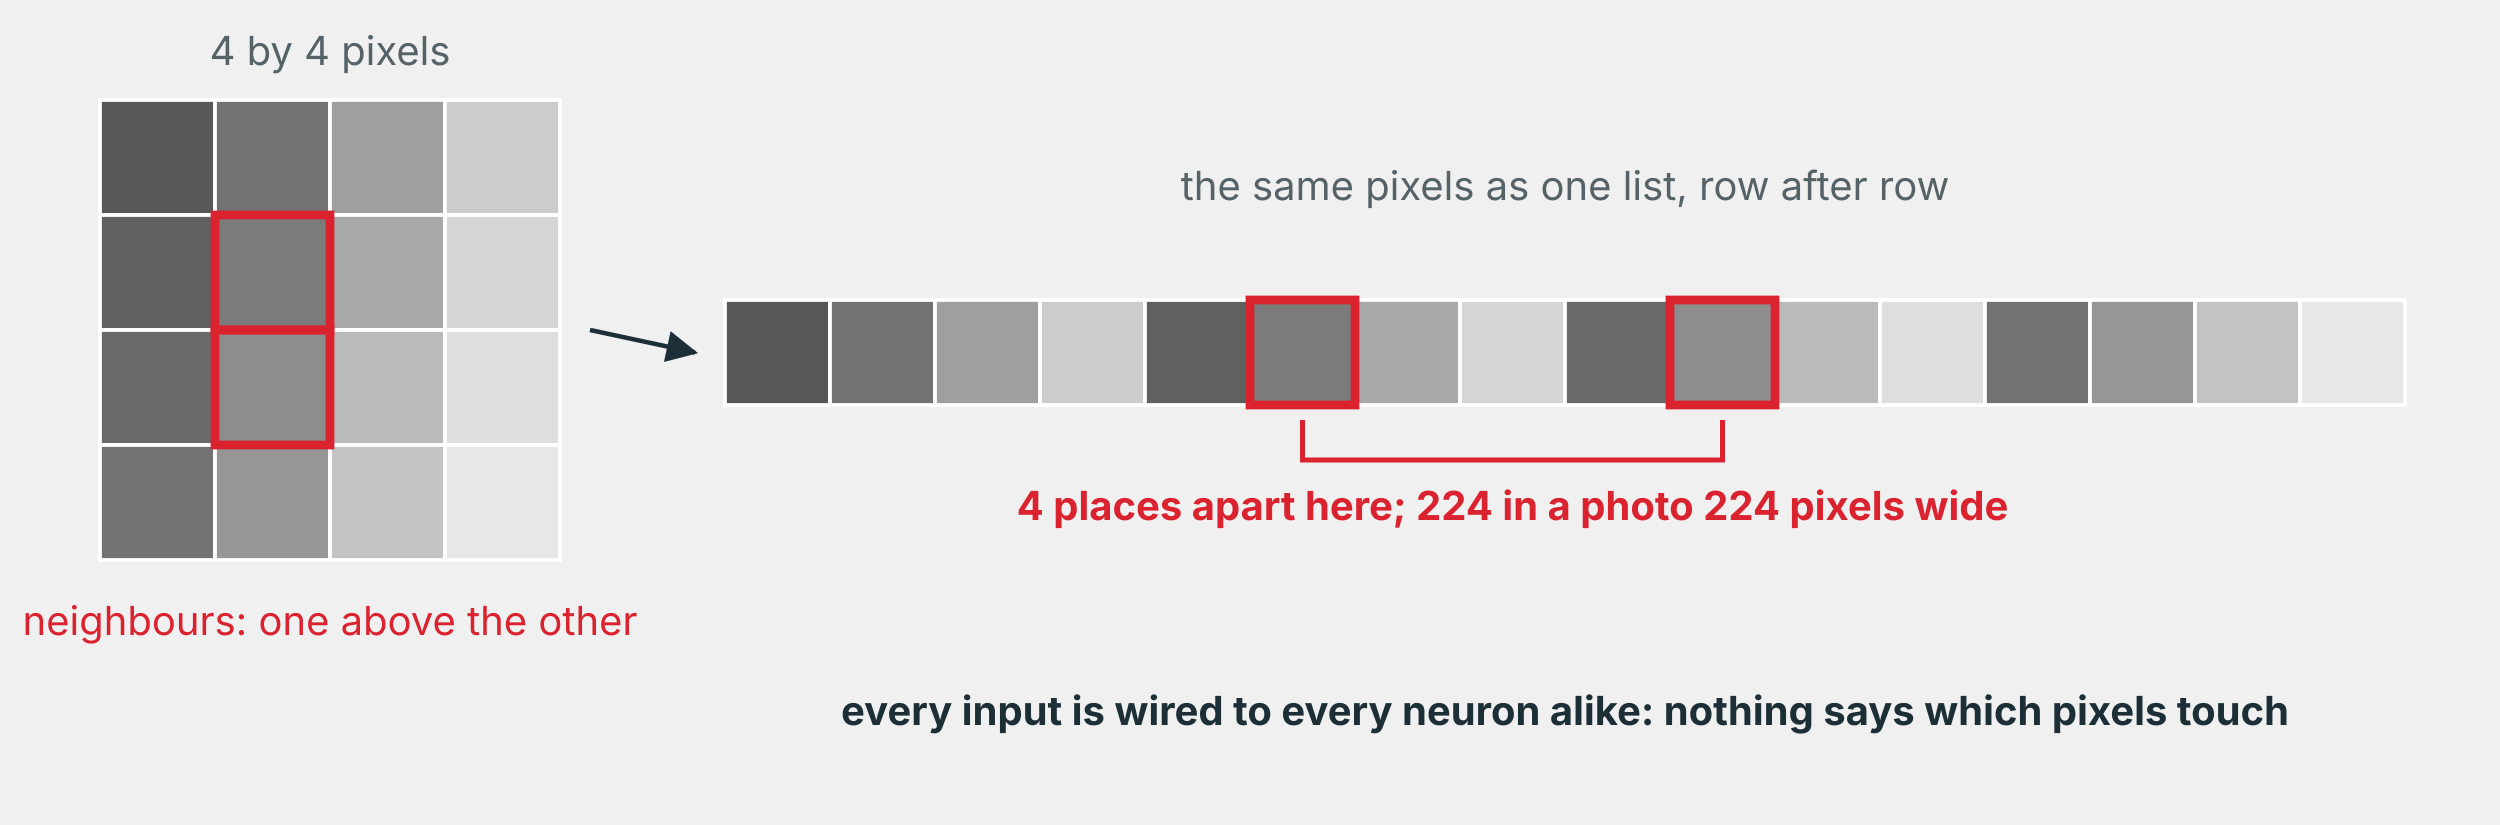
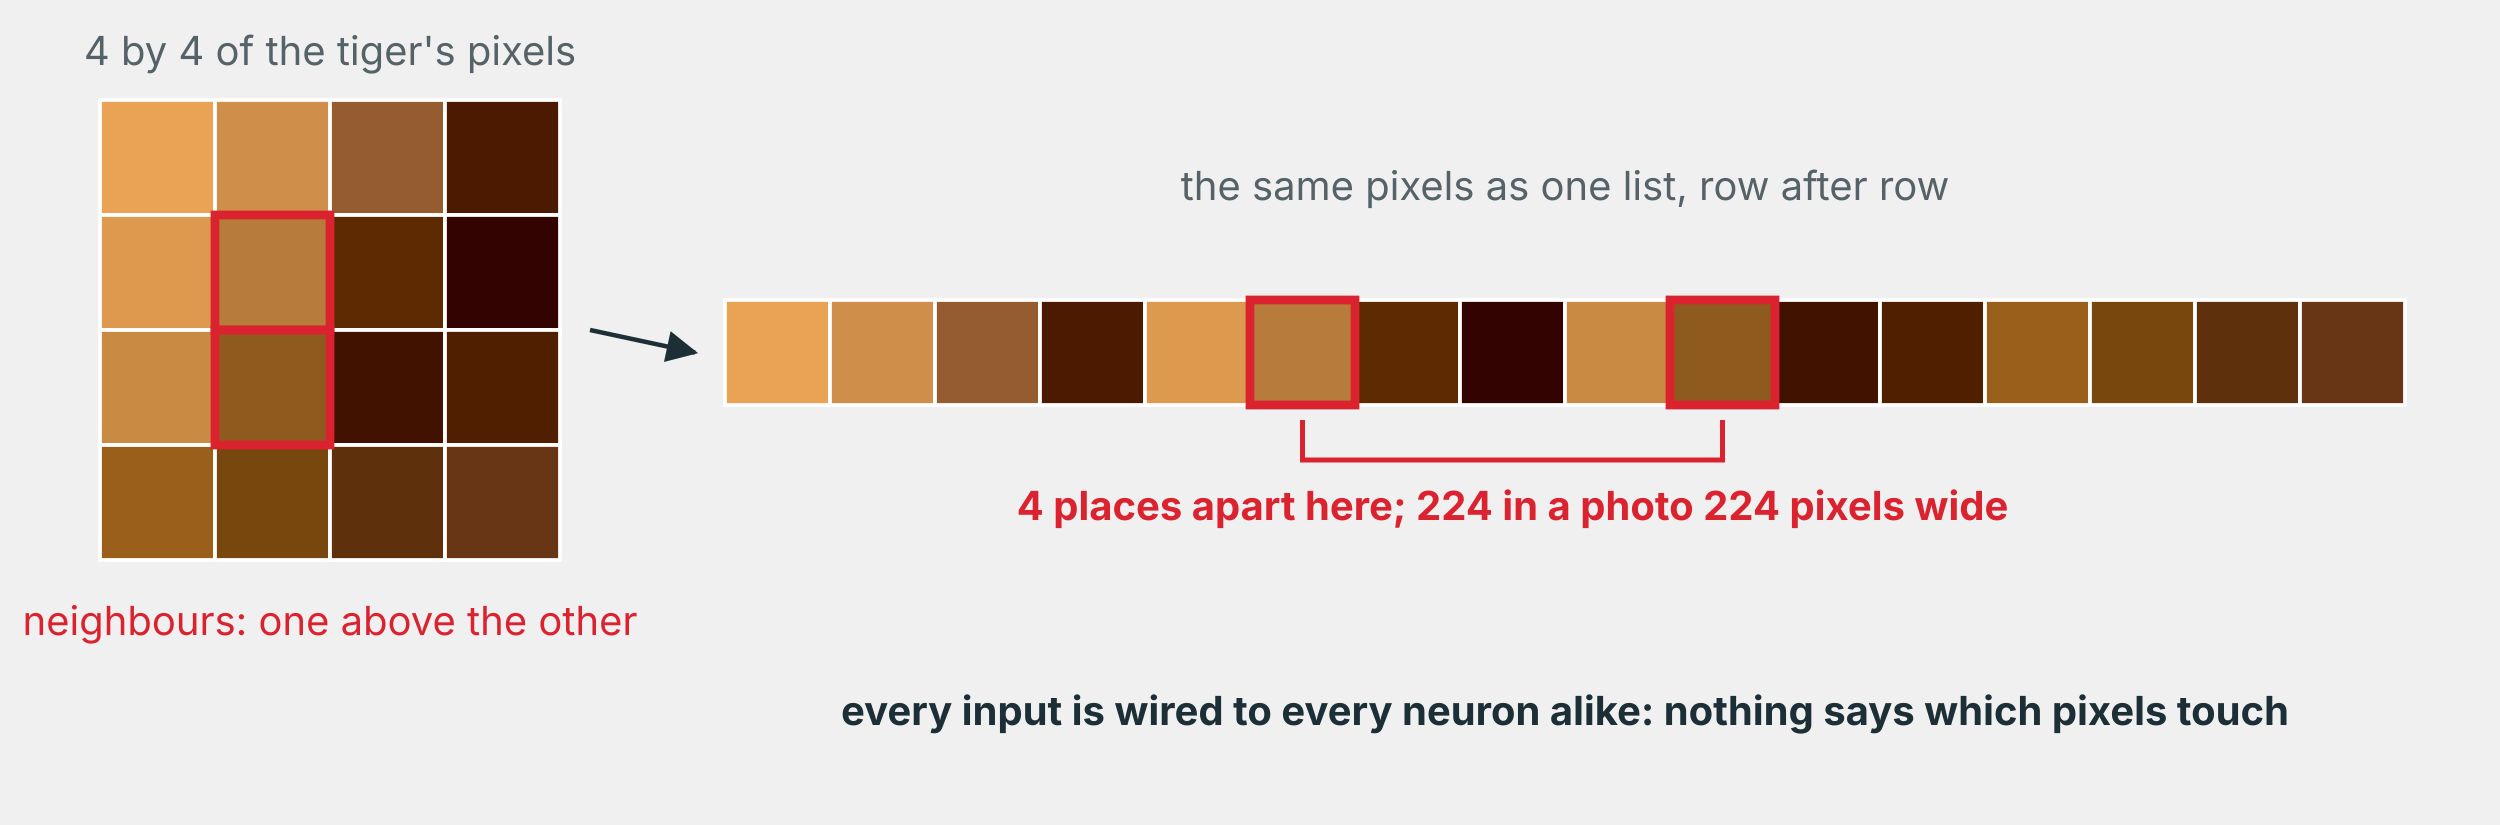
<svg xmlns="http://www.w3.org/2000/svg" viewBox="0 0 1000 330" font-family="Inter, Arimo, Helvetica, sans-serif">
  <defs>
    <marker id="ah" viewBox="0 0 10 10" refX="9" refY="5" markerWidth="7" markerHeight="7" orient="auto-start-reverse">
      <path d="M0,0 L10,5 L0,10 z" fill="#1c2e36" />
    </marker>
    <marker id="ahA" viewBox="0 0 10 10" refX="9" refY="5" markerWidth="7" markerHeight="7" orient="auto-start-reverse">
      <path class="accent-fill" d="M0,0 L10,5 L0,10 z" fill="#00609c" />
    </marker>
  </defs>
  <g data-step="1">
-     <text x="132.0" y="26" font-size="16" font-weight="normal" text-anchor="middle" fill="#556268">4 by 4 pixels</text>
-     <rect x="40" y="40" width="46" height="46" rx="0" fill="rgb(87,87,87)" stroke="#ffffff" stroke-width="1.5" />
-     <rect x="86" y="40" width="46" height="46" rx="0" fill="rgb(114,114,114)" stroke="#ffffff" stroke-width="1.5" />
-     <rect x="132" y="40" width="46" height="46" rx="0" fill="rgb(159,159,159)" stroke="#ffffff" stroke-width="1.5" />
-     <rect x="178" y="40" width="46" height="46" rx="0" fill="rgb(204,204,204)" stroke="#ffffff" stroke-width="1.5" />
-     <rect x="40" y="86" width="46" height="46" rx="0" fill="rgb(96,96,96)" stroke="#ffffff" stroke-width="1.5" />
-     <rect x="86" y="86" width="46" height="46" rx="0" fill="rgb(123,123,123)" stroke="#ffffff" stroke-width="1.5" />
-     <rect x="132" y="86" width="46" height="46" rx="0" fill="rgb(168,168,168)" stroke="#ffffff" stroke-width="1.5" />
-     <rect x="178" y="86" width="46" height="46" rx="0" fill="rgb(213,213,213)" stroke="#ffffff" stroke-width="1.5" />
-     <rect x="40" y="132" width="46" height="46" rx="0" fill="rgb(105,105,105)" stroke="#ffffff" stroke-width="1.5" />
-     <rect x="86" y="132" width="46" height="46" rx="0" fill="rgb(141,141,141)" stroke="#ffffff" stroke-width="1.5" />
-     <rect x="132" y="132" width="46" height="46" rx="0" fill="rgb(186,186,186)" stroke="#ffffff" stroke-width="1.5" />
-     <rect x="178" y="132" width="46" height="46" rx="0" fill="rgb(222,222,222)" stroke="#ffffff" stroke-width="1.5" />
-     <rect x="40" y="178" width="46" height="46" rx="0" fill="rgb(114,114,114)" stroke="#ffffff" stroke-width="1.5" />
-     <rect x="86" y="178" width="46" height="46" rx="0" fill="rgb(150,150,150)" stroke="#ffffff" stroke-width="1.5" />
-     <rect x="132" y="178" width="46" height="46" rx="0" fill="rgb(195,195,195)" stroke="#ffffff" stroke-width="1.5" />
-     <rect x="178" y="178" width="46" height="46" rx="0" fill="rgb(231,231,231)" stroke="#ffffff" stroke-width="1.5" />
+     <text x="132.0" y="26" font-size="16" font-weight="normal" text-anchor="middle" fill="#556268">4 by 4 of the tiger's pixels</text>
+     <rect x="40" y="40" width="46" height="46" rx="0" fill="rgb(234,163,85)" stroke="#ffffff" stroke-width="1.5" />
+     <rect x="86" y="40" width="46" height="46" rx="0" fill="rgb(207,142,74)" stroke="#ffffff" stroke-width="1.5" />
+     <rect x="132" y="40" width="46" height="46" rx="0" fill="rgb(149,92,47)" stroke="#ffffff" stroke-width="1.5" />
+     <rect x="178" y="40" width="46" height="46" rx="0" fill="rgb(75,26,0)" stroke="#ffffff" stroke-width="1.5" />
+     <rect x="40" y="86" width="46" height="46" rx="0" fill="rgb(221,153,78)" stroke="#ffffff" stroke-width="1.5" />
+     <rect x="86" y="86" width="46" height="46" rx="0" fill="rgb(183,123,60)" stroke="#ffffff" stroke-width="1.5" />
+     <rect x="132" y="86" width="46" height="46" rx="0" fill="rgb(94,42,2)" stroke="#ffffff" stroke-width="1.5" />
+     <rect x="178" y="86" width="46" height="46" rx="0" fill="rgb(50,3,0)" stroke="#ffffff" stroke-width="1.5" />
+     <rect x="40" y="132" width="46" height="46" rx="0" fill="rgb(201,138,67)" stroke="#ffffff" stroke-width="1.5" />
+     <rect x="86" y="132" width="46" height="46" rx="0" fill="rgb(142,90,30)" stroke="#ffffff" stroke-width="1.5" />
+     <rect x="132" y="132" width="46" height="46" rx="0" fill="rgb(66,18,0)" stroke="#ffffff" stroke-width="1.5" />
+     <rect x="178" y="132" width="46" height="46" rx="0" fill="rgb(80,31,0)" stroke="#ffffff" stroke-width="1.5" />
+     <rect x="40" y="178" width="46" height="46" rx="0" fill="rgb(154,95,27)" stroke="#ffffff" stroke-width="1.5" />
+     <rect x="86" y="178" width="46" height="46" rx="0" fill="rgb(120,71,13)" stroke="#ffffff" stroke-width="1.5" />
+     <rect x="132" y="178" width="46" height="46" rx="0" fill="rgb(94,48,12)" stroke="#ffffff" stroke-width="1.5" />
+     <rect x="178" y="178" width="46" height="46" rx="0" fill="rgb(104,54,21)" stroke="#ffffff" stroke-width="1.5" />
  </g>
  <g data-step="2">
    <rect x="86" y="86" width="46" height="46" rx="0" fill="none" stroke="#da232f" stroke-width="3.5" />
    <rect x="86" y="132" width="46" height="46" rx="0" fill="none" stroke="#da232f" stroke-width="3.5" />
    <text x="132.0" y="254" font-size="16" font-weight="normal" text-anchor="middle" fill="#da232f">neighbours: one above the other</text>
    <text x="626" y="80" font-size="16" font-weight="normal" text-anchor="middle" fill="#556268">the same pixels as one list, row after row</text>
    <line x1="236" y1="132.0" x2="278" y2="141.0" stroke="#1c2e36" stroke-width="1.8" marker-end="url(#ah)" />
-     <rect x="290" y="120" width="42" height="42" rx="0" fill="rgb(87,87,87)" stroke="#ffffff" stroke-width="1.5" />
-     <rect x="332" y="120" width="42" height="42" rx="0" fill="rgb(114,114,114)" stroke="#ffffff" stroke-width="1.5" />
-     <rect x="374" y="120" width="42" height="42" rx="0" fill="rgb(159,159,159)" stroke="#ffffff" stroke-width="1.5" />
-     <rect x="416" y="120" width="42" height="42" rx="0" fill="rgb(204,204,204)" stroke="#ffffff" stroke-width="1.5" />
-     <rect x="458" y="120" width="42" height="42" rx="0" fill="rgb(96,96,96)" stroke="#ffffff" stroke-width="1.5" />
-     <rect x="500" y="120" width="42" height="42" rx="0" fill="rgb(123,123,123)" stroke="#ffffff" stroke-width="1.5" />
-     <rect x="542" y="120" width="42" height="42" rx="0" fill="rgb(168,168,168)" stroke="#ffffff" stroke-width="1.5" />
-     <rect x="584" y="120" width="42" height="42" rx="0" fill="rgb(213,213,213)" stroke="#ffffff" stroke-width="1.5" />
-     <rect x="626" y="120" width="42" height="42" rx="0" fill="rgb(105,105,105)" stroke="#ffffff" stroke-width="1.5" />
-     <rect x="668" y="120" width="42" height="42" rx="0" fill="rgb(141,141,141)" stroke="#ffffff" stroke-width="1.5" />
-     <rect x="710" y="120" width="42" height="42" rx="0" fill="rgb(186,186,186)" stroke="#ffffff" stroke-width="1.5" />
-     <rect x="752" y="120" width="42" height="42" rx="0" fill="rgb(222,222,222)" stroke="#ffffff" stroke-width="1.5" />
-     <rect x="794" y="120" width="42" height="42" rx="0" fill="rgb(114,114,114)" stroke="#ffffff" stroke-width="1.5" />
-     <rect x="836" y="120" width="42" height="42" rx="0" fill="rgb(150,150,150)" stroke="#ffffff" stroke-width="1.5" />
-     <rect x="878" y="120" width="42" height="42" rx="0" fill="rgb(195,195,195)" stroke="#ffffff" stroke-width="1.5" />
-     <rect x="920" y="120" width="42" height="42" rx="0" fill="rgb(231,231,231)" stroke="#ffffff" stroke-width="1.5" />
+     <rect x="290" y="120" width="42" height="42" rx="0" fill="rgb(234,163,85)" stroke="#ffffff" stroke-width="1.5" />
+     <rect x="332" y="120" width="42" height="42" rx="0" fill="rgb(207,142,74)" stroke="#ffffff" stroke-width="1.5" />
+     <rect x="374" y="120" width="42" height="42" rx="0" fill="rgb(149,92,47)" stroke="#ffffff" stroke-width="1.5" />
+     <rect x="416" y="120" width="42" height="42" rx="0" fill="rgb(75,26,0)" stroke="#ffffff" stroke-width="1.5" />
+     <rect x="458" y="120" width="42" height="42" rx="0" fill="rgb(221,153,78)" stroke="#ffffff" stroke-width="1.5" />
+     <rect x="500" y="120" width="42" height="42" rx="0" fill="rgb(183,123,60)" stroke="#ffffff" stroke-width="1.5" />
+     <rect x="542" y="120" width="42" height="42" rx="0" fill="rgb(94,42,2)" stroke="#ffffff" stroke-width="1.5" />
+     <rect x="584" y="120" width="42" height="42" rx="0" fill="rgb(50,3,0)" stroke="#ffffff" stroke-width="1.5" />
+     <rect x="626" y="120" width="42" height="42" rx="0" fill="rgb(201,138,67)" stroke="#ffffff" stroke-width="1.5" />
+     <rect x="668" y="120" width="42" height="42" rx="0" fill="rgb(142,90,30)" stroke="#ffffff" stroke-width="1.5" />
+     <rect x="710" y="120" width="42" height="42" rx="0" fill="rgb(66,18,0)" stroke="#ffffff" stroke-width="1.5" />
+     <rect x="752" y="120" width="42" height="42" rx="0" fill="rgb(80,31,0)" stroke="#ffffff" stroke-width="1.5" />
+     <rect x="794" y="120" width="42" height="42" rx="0" fill="rgb(154,95,27)" stroke="#ffffff" stroke-width="1.5" />
+     <rect x="836" y="120" width="42" height="42" rx="0" fill="rgb(120,71,13)" stroke="#ffffff" stroke-width="1.5" />
+     <rect x="878" y="120" width="42" height="42" rx="0" fill="rgb(94,48,12)" stroke="#ffffff" stroke-width="1.5" />
+     <rect x="920" y="120" width="42" height="42" rx="0" fill="rgb(104,54,21)" stroke="#ffffff" stroke-width="1.5" />
    <rect x="500" y="120" width="42" height="42" rx="0" fill="none" stroke="#da232f" stroke-width="3.5" />
    <rect x="668" y="120" width="42" height="42" rx="0" fill="none" stroke="#da232f" stroke-width="3.5" />
    <path d="M 521.0 168 L 521.0 184 L 689.0 184 L 689.0 168" fill="none" stroke="#da232f" stroke-width="2" marker-end="url(#)" />
    <text x="605.0" y="208" font-size="16" font-weight="bold" text-anchor="middle" fill="#da232f">4 places apart here; 224 in a photo 224 pixels wide</text>
  </g>
  <g data-step="3">
    <text x="626" y="290" font-size="16" font-weight="bold" text-anchor="middle" fill="#1c2e36">every input is wired to every neuron alike: nothing says which pixels touch</text>
  </g>
</svg>
